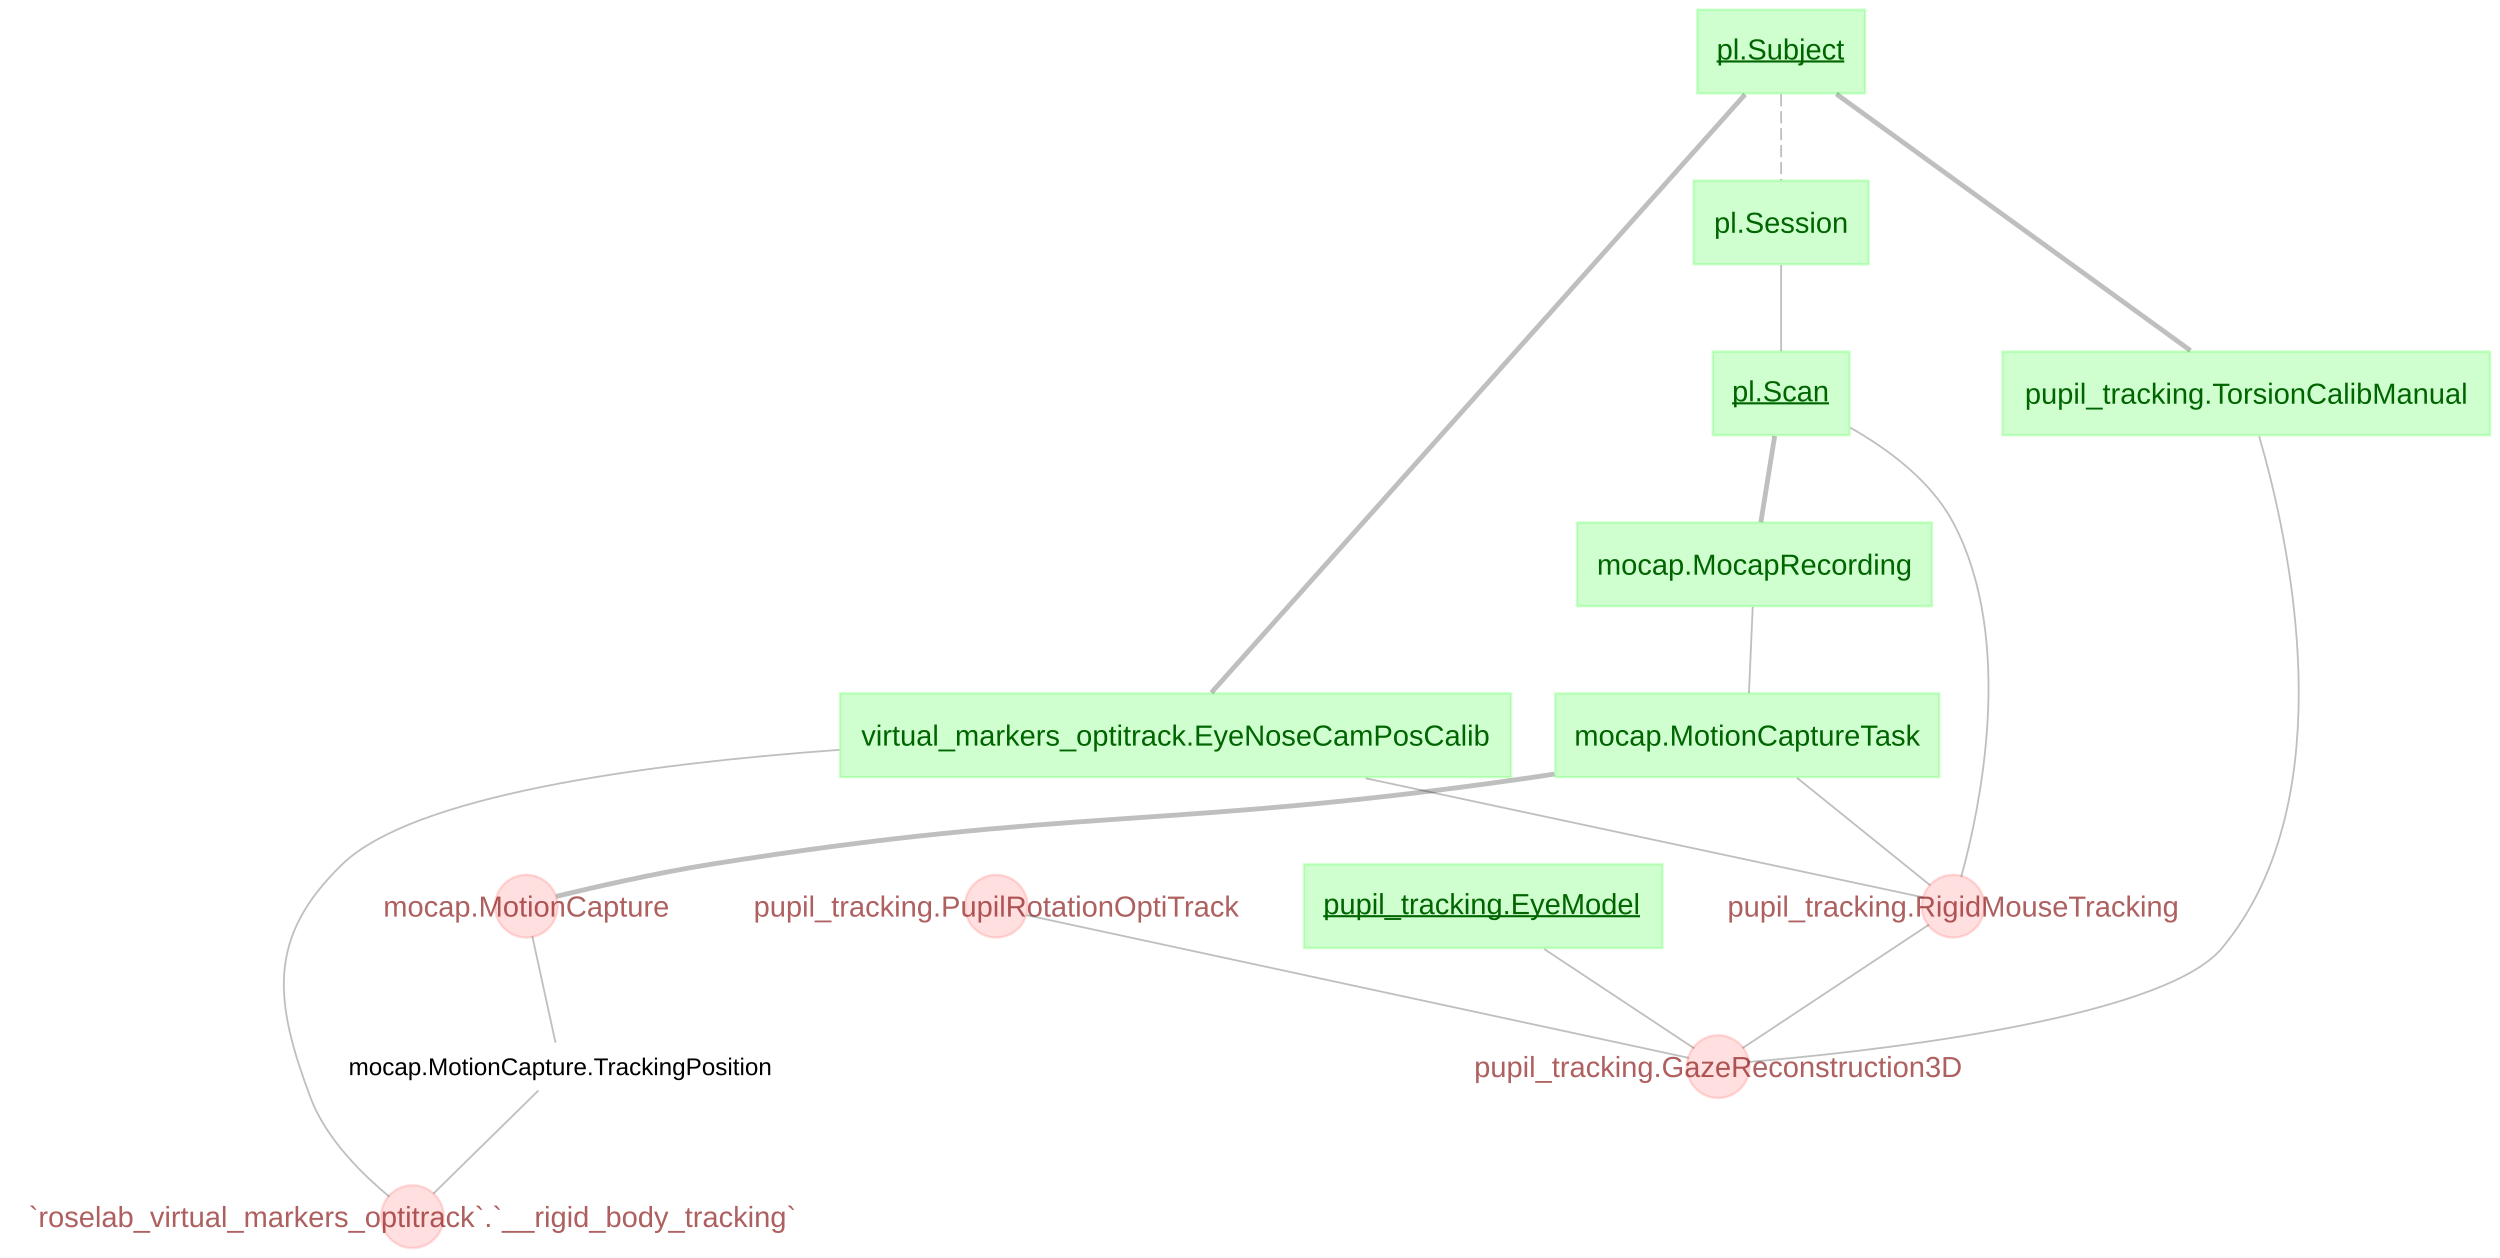
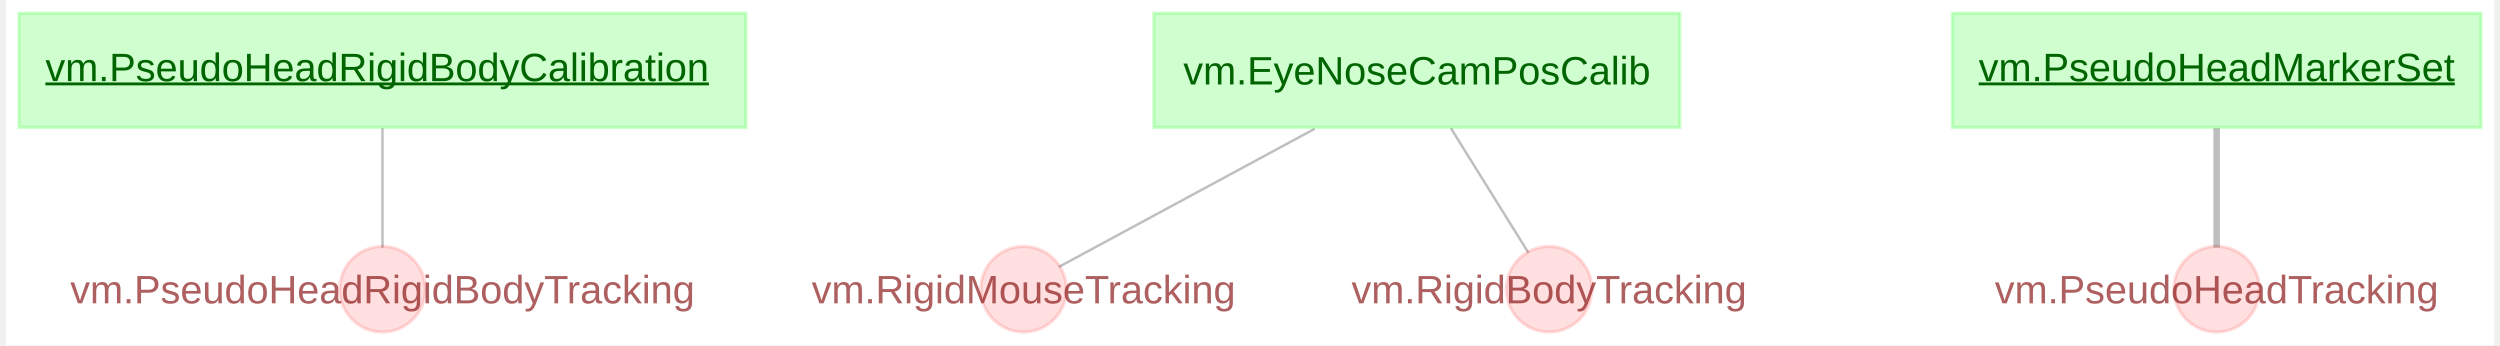
- <svg xmlns="http://www.w3.org/2000/svg" xmlns:xlink="http://www.w3.org/1999/xlink" width="1032pt" height="519pt" viewBox="0.00 0.00 1032.00 519.00">
-   <g id="graph0" class="graph" transform="scale(1 1) rotate(0) translate(4 515.2)">
-     <polygon fill="white" stroke="none" points="-4,4 -4,-515.2 1027.88,-515.2 1027.88,4 -4,4" />
+ <svg xmlns="http://www.w3.org/2000/svg" xmlns:xlink="http://www.w3.org/1999/xlink" width="753pt" height="104pt" viewBox="0.00 0.00 753.00 104.48">
+   <g id="graph0" class="graph" transform="scale(1 1) rotate(0) translate(4 100.48)">
+     <polygon fill="white" stroke="none" points="-4,4 -4,-100.48 749,-100.48 749,4 -4,4" />
    <g id="node1" class="node">
-       <ellipse fill="#ff0000" fill-opacity="0.125" stroke="#ff0000" stroke-opacity="0.125" cx="166.25" cy="-12.96" rx="12.96" ry="12.96" />
-       <text xml:space="preserve" text-anchor="middle" x="166.25" y="-8.69" font-family="arial" font-size="12.00" fill="#7f0000" fill-opacity="0.627">`roselab_virtual_markers_optitrack`.`__rigid_body_tracking`</text>
+       <g id="a_node1">
+         <a xlink:title="→ `roselab_scan`.`scan` → vm.PseudoHeadRigidBodyCalibration → `roselab_mocap`.`motion_capture_task` ------------------------------ frame_index           timestamps            head_center_global    nose_global           left_ear_global       right_ear_global      yaw                   pitch                 roll                  q_x                   q_y                   q_z                   q_w                   valid_mask            nose_local            left_ear_local        right_ear_local       calibration_valid_frames  ">
+           <ellipse fill="#ff0000" fill-opacity="0.125" stroke="#ff0000" stroke-opacity="0.125" cx="110" cy="-12.96" rx="12.96" ry="12.96" />
+           <text text-anchor="middle" x="110" y="-8.69" font-family="arial" font-size="12.00" fill="#7f0000" fill-opacity="0.627">vm.PseudoHeadRigidBodyTracking</text>
+         </a>
+       </g>
    </g>
    <g id="node2" class="node">
      <g id="a_node2">
-         <a xlink:title="→ mocap.MotionCapture → mocap.Mocap.TrackingId ------------------------------ frame_index           timestamps            x_pos                 y_pos                 z_pos                 INDEX (frame_index) INDEX (timestamps) INDEX (x_pos) INDEX (y_pos) INDEX (z_pos) ">
-           <polygon fill="none" stroke="none" points="321.12,-84.88 133.38,-84.88 133.38,-64.88 321.12,-64.88 321.12,-84.88" />
-           <text xml:space="preserve" text-anchor="middle" x="227.25" y="-71.38" font-family="arial" font-size="10.00">mocap.MotionCapture.TrackingPosition</text>
+         <a xlink:title="→ `roselab_subject`.`subject` ------------------------------ eye_left              eye_right             nose                  world_cam             ">
+           <polygon fill="#00ff00" fill-opacity="0.188" stroke="#00ff00" stroke-opacity="0.188" points="502.62,-96.48 343.38,-96.48 343.38,-61.92 502.62,-61.92 502.62,-96.48" />
+           <text text-anchor="middle" x="423" y="-74.92" font-family="arial" font-size="12.00" fill="darkgreen">vm.EyeNoseCamPosCalib</text>
+         </a>
+       </g>
+     </g>
+     <g id="node5" class="node">
+       <g id="a_node5">
+         <a xlink:title="→ `roselab_scan`.`scan` → vm.EyeNoseCamPosCalib → `roselab_mocap`.`motion_capture_task` ------------------------------ pivot_eye_center_global  yaw                   pitch                 roll                  q_x                   q_y                   q_z                   q_w                   eye_left_global       eye_right_global      nose_global           world_cam_global      ">
+           <ellipse fill="#ff0000" fill-opacity="0.125" stroke="#ff0000" stroke-opacity="0.125" cx="304" cy="-12.96" rx="12.96" ry="12.96" />
+           <text text-anchor="middle" x="304" y="-8.69" font-family="arial" font-size="12.00" fill="#7f0000" fill-opacity="0.627">vm.RigidMouseTracking</text>
        </a>
      </g>
    </g>
    <g id="edge1" class="edge">
-       <path fill="none" stroke="#000000" stroke-width="0.75" stroke-opacity="0.251" d="M218.25,-65.04C206.58,-53.58 186.38,-33.73 174.89,-22.45" />
+       <path fill="none" stroke="#000000" stroke-width="0.75" stroke-opacity="0.251" d="M392.04,-61.49C366.56,-47.73 331.93,-29.04 314.68,-19.73" />
    </g>
-     <g id="node3" class="node">
-       <g id="a_node3">
-         <a xlink:title="→ pl.Scan ------------------------------ → equipment.Device ">
-           <polygon fill="#00ff00" fill-opacity="0.188" stroke="#00ff00" stroke-opacity="0.188" points="793.5,-299.52 647,-299.52 647,-264.96 793.5,-264.96 793.5,-299.52" />
-           <text xml:space="preserve" text-anchor="middle" x="720.25" y="-277.97" font-family="arial" font-size="12.00" fill="darkgreen">mocap.MocapRecording</text>
-         </a>
-       </g>
-     </g>
-     <g id="node8" class="node">
-       <g id="a_node8">
-         <a xlink:title="→ mocap.MocapRecording → mocap.Mocap ------------------------------ csv_path=&quot;&quot;           ">
-           <polygon fill="#00ff00" fill-opacity="0.188" stroke="#00ff00" stroke-opacity="0.188" points="796.5,-228.96 638,-228.96 638,-194.4 796.5,-194.4 796.5,-228.96" />
-           <text xml:space="preserve" text-anchor="middle" x="717.25" y="-207.41" font-family="arial" font-size="12.00" fill="darkgreen">mocap.MotionCaptureTask</text>
+     <g id="node7" class="node">
+       <g id="a_node7">
+         <a xlink:title="→ `roselab_mocap`.`__motion_capture__tracking_position` → vm.EyeNoseCamPosCalib ------------------------------ pivot_eye_center_pos  yaw                   pitch                 roll                  q_x                   q_y                   q_z                   q_w                   eye_left_pos          eye_right_pos         nose_pos              world_cam_pos         ">
+           <ellipse fill="#ff0000" fill-opacity="0.125" stroke="#ff0000" stroke-opacity="0.125" cx="463" cy="-12.96" rx="12.96" ry="12.96" />
+           <text text-anchor="middle" x="463" y="-8.69" font-family="arial" font-size="12.00" fill="#7f0000" fill-opacity="0.627">vm.RigidBodyTracking</text>
        </a>
      </g>
    </g>
    <g id="edge2" class="edge">
-       <path fill="none" stroke="#000000" stroke-width="0.75" stroke-opacity="0.251" d="M719.52,-264.64C719.05,-253.86 718.44,-239.87 717.97,-229.12" />
+       <path fill="none" stroke="#000000" stroke-width="0.75" stroke-opacity="0.251" d="M433.3,-61.66C440.71,-49.76 450.46,-34.1 456.73,-24.03" />
    </g>
-     <g id="node4" class="node">
-       <g id="a_node4">
-         <a xlink:title="session_id            ------------------------------ → pl.Subject session_datetime      ">
-           <polygon fill="#00ff00" fill-opacity="0.188" stroke="#00ff00" stroke-opacity="0.188" points="767.38,-440.64 695.12,-440.64 695.12,-406.08 767.38,-406.08 767.38,-440.64" />
-           <text xml:space="preserve" text-anchor="middle" x="731.25" y="-419.09" font-family="arial" font-size="12.00" fill="darkgreen">pl.Session</text>
-         </a>
-       </g>
-     </g>
-     <g id="node13" class="node">
-       <g id="a_node13">
-         <a xlink:title="→ pl.Session scan_id               ------------------------------ → [nullable] pl.Device → scan.AcquisitionSoftware scan_notes=&quot;&quot;         ">
-           <polygon fill="#00ff00" fill-opacity="0.188" stroke="#00ff00" stroke-opacity="0.188" points="759.5,-370.08 703,-370.08 703,-335.52 759.5,-335.52 759.5,-370.08" />
-           <text xml:space="preserve" text-anchor="start" x="711" y="-349.53" font-family="arial" text-decoration="underline" font-size="12.00" fill="darkgreen">pl.Scan</text>
+     <g id="node3" class="node">
+       <g id="a_node3">
+         <a xlink:title="calibration_name      ------------------------------ calibration_session_id  calibration_scan_id   rigid_marker_001=&quot;Rigid Shan rigid_marker_002=&quot;Rigid Shan rigid_marker_003=&quot;Rigid Shan nose_marker           left_ear_marker       right_ear_marker      description=&quot;&quot;        ">
+           <polygon fill="#00ff00" fill-opacity="0.188" stroke="#00ff00" stroke-opacity="0.188" points="220,-96.48 0,-96.48 0,-61.92 220,-61.92 220,-96.48" />
+           <text text-anchor="start" x="8" y="-75.92" font-family="arial" text-decoration="underline" font-size="12.00" fill="darkgreen">vm.PseudoHeadRigidBodyCalibration</text>
        </a>
      </g>
    </g>
    <g id="edge3" class="edge">
-       <path fill="none" stroke="#000000" stroke-width="0.75" stroke-opacity="0.251" d="M731.25,-405.76C731.25,-394.98 731.25,-380.99 731.25,-370.24" />
+       <path fill="none" stroke="#000000" stroke-width="0.75" stroke-opacity="0.251" d="M110,-61.66C110,-50.36 110,-35.66 110,-25.58" />
    </g>
-     <g id="node5" class="node">
-       <g id="a_node5">
-         <a xlink:title="→ mocap.MotionCaptureTask ------------------------------ import_time           ">
-           <ellipse fill="#ff0000" fill-opacity="0.125" stroke="#ff0000" stroke-opacity="0.125" cx="213.25" cy="-141.12" rx="12.96" ry="12.96" />
-           <text xml:space="preserve" text-anchor="middle" x="213.25" y="-136.84" font-family="arial" font-size="12.00" fill="#7f0000" fill-opacity="0.627">mocap.MotionCapture</text>
+     <g id="node4" class="node">
+       <g id="a_node4">
+         <a xlink:title="→ vm.PseudoHeadMarkerSet ------------------------------ frame_index           timestamps            head_center_global    nose_global           left_ear_global       right_ear_global      yaw                   pitch                 roll                  q_x                   q_y                   q_z                   q_w                   valid_mask            ">
+           <ellipse fill="#ff0000" fill-opacity="0.125" stroke="#ff0000" stroke-opacity="0.125" cx="665" cy="-12.96" rx="12.96" ry="12.96" />
+           <text text-anchor="middle" x="665" y="-8.69" font-family="arial" font-size="12.00" fill="#7f0000" fill-opacity="0.627">vm.PseudoHeadTracking</text>
+         </a>
+       </g>
+     </g>
+     <g id="node6" class="node">
+       <g id="a_node6">
+         <a xlink:title="→ `roselab_mocap`.`motion_capture_task` reference_name        ------------------------------ nose_marker           left_ear_marker       right_ear_marker      description=&quot;&quot;        ">
+           <polygon fill="#00ff00" fill-opacity="0.188" stroke="#00ff00" stroke-opacity="0.188" points="745,-96.48 585,-96.48 585,-61.92 745,-61.92 745,-96.48" />
+           <text text-anchor="start" x="593" y="-75.92" font-family="arial" text-decoration="underline" font-size="12.00" fill="darkgreen">vm.PseudoHeadMarkerSet</text>
        </a>
      </g>
    </g>
    <g id="edge4" class="edge">
-       <path fill="none" stroke="#000000" stroke-width="0.75" stroke-opacity="0.251" d="M215.75,-128.64C218.49,-116.08 222.82,-96.22 225.31,-84.78" />
-     </g>
-     <g id="node6" class="node">
-       <g id="a_node6">
-         <a xlink:title="subject               ------------------------------ earmark               sex                   birth_date            death_date=null       generation=&quot;&quot;         parent_ids            → pl.Experimenter.proj(owner_id=&quot;user_id&quot;) → pl.Experimenter.proj(responsible_id=&quot;user_id&quot;) → subject.Line → subject.Protocol ">
-           <polygon fill="#00ff00" fill-opacity="0.188" stroke="#00ff00" stroke-opacity="0.188" points="765.88,-511.2 696.62,-511.2 696.62,-476.64 765.88,-476.64 765.88,-511.2" />
-           <text xml:space="preserve" text-anchor="start" x="704.62" y="-490.65" font-family="arial" text-decoration="underline" font-size="12.00" fill="darkgreen">pl.Subject</text>
-         </a>
-       </g>
-     </g>
-     <g id="edge5" class="edge">
-       <path fill="none" stroke="#000000" stroke-width="0.75" stroke-dasharray="5,2" stroke-opacity="0.251" d="M731.25,-476.32C731.25,-465.54 731.25,-451.55 731.25,-440.8" />
-     </g>
-     <g id="node7" class="node">
-       <g id="a_node7">
-         <a xlink:title="→ pl.Subject ------------------------------ eye_left              eye_right             nose                  world_cam             ">
-           <polygon fill="#00ff00" fill-opacity="0.188" stroke="#00ff00" stroke-opacity="0.188" points="619.75,-228.96 342.75,-228.96 342.75,-194.4 619.75,-194.4 619.75,-228.96" />
-           <text xml:space="preserve" text-anchor="middle" x="481.25" y="-207.41" font-family="arial" font-size="12.00" fill="darkgreen">virtual_markers_optitrack.EyeNoseCamPosCalib</text>
-         </a>
-       </g>
-     </g>
-     <g id="edge6" class="edge">
-       <path fill="none" stroke="#000000" stroke-width="2" stroke-opacity="0.251" d="M716.36,-476.23C671.9,-426.39 540.42,-279.01 496.06,-229.28" />
-     </g>
-     <g id="node9" class="node">
-       <g id="a_node9">
-         <a xlink:title="→ pl.Subject ------------------------------ param_coeff           param_intercept       ">
-           <polygon fill="#00ff00" fill-opacity="0.188" stroke="#00ff00" stroke-opacity="0.188" points="1023.88,-370.08 822.62,-370.08 822.62,-335.52 1023.88,-335.52 1023.88,-370.08" />
-           <text xml:space="preserve" text-anchor="middle" x="923.25" y="-348.53" font-family="arial" font-size="12.00" fill="darkgreen">pupil_tracking.TorsionCalibManual</text>
-         </a>
-       </g>
-     </g>
-     <g id="edge7" class="edge">
-       <path fill="none" stroke="#000000" stroke-width="2" stroke-opacity="0.251" d="M754.03,-476.41C790.88,-449.71 863.18,-397.33 900.2,-370.5" />
-     </g>
-     <g id="edge8" class="edge">
-       <path fill="none" stroke="#000000" stroke-width="0.75" stroke-opacity="0.251" d="M342.51,-205.67C260.25,-199.72 166.48,-186.72 137.25,-158.4 106.18,-128.29 109.02,-102.42 124.25,-61.92 130.72,-44.72 146.46,-29.66 156.72,-21.2" />
-     </g>
-     <g id="node10" class="node">
-       <g id="a_node10">
-         <a xlink:title="→ pl.Scan → virtual_markers_optitrack.EyeNoseCamPosCalib → mocap.MotionCaptureTask ------------------------------ pivot_eye_center_global  yaw                   pitch                 roll                  q_x                   q_y                   q_z                   q_w                   eye_left_global       eye_right_global      nose_global           world_cam_global      ">
-           <ellipse fill="#ff0000" fill-opacity="0.125" stroke="#ff0000" stroke-opacity="0.125" cx="802.25" cy="-141.12" rx="12.96" ry="12.96" />
-           <text xml:space="preserve" text-anchor="middle" x="802.25" y="-136.84" font-family="arial" font-size="12.00" fill="#7f0000" fill-opacity="0.627">pupil_tracking.RigidMouseTracking</text>
-         </a>
-       </g>
-     </g>
-     <g id="edge9" class="edge">
-       <path fill="none" stroke="#000000" stroke-width="0.75" stroke-opacity="0.251" d="M559.78,-193.91C638.29,-177.14 752.57,-152.73 789.93,-144.75" />
-     </g>
-     <g id="edge10" class="edge">
-       <path fill="none" stroke="#000000" stroke-width="2" stroke-opacity="0.251" d="M637.67,-195.67C634.83,-195.23 632.02,-194.8 629.25,-194.4 478.87,-172.56 439.31,-182.35 289.25,-158.4 266.6,-154.78 240.52,-148.79 225.55,-145.17" />
-     </g>
-     <g id="edge11" class="edge">
-       <path fill="none" stroke="#000000" stroke-width="0.75" stroke-opacity="0.251" d="M737.83,-194.08C755.32,-179.98 779.63,-160.36 792.82,-149.72" />
-     </g>
-     <g id="node11" class="node">
-       <g id="a_node11">
-         <a xlink:title="→ pupil_tracking.PupilRotationOptiTrack → pupil_tracking.TorsionCalibManual → pupil_tracking.RigidMouseTracking → pupil_tracking.EyeModel ------------------------------ gaze_in_head          gaze_in_space         torsion               ">
-           <ellipse fill="#ff0000" fill-opacity="0.125" stroke="#ff0000" stroke-opacity="0.125" cx="705.25" cy="-74.88" rx="12.96" ry="12.96" />
-           <text xml:space="preserve" text-anchor="middle" x="705.25" y="-70.6" font-family="arial" font-size="12.00" fill="#7f0000" fill-opacity="0.627">pupil_tracking.GazeReconstruction3D</text>
-         </a>
-       </g>
-     </g>
-     <g id="edge12" class="edge">
-       <path fill="none" stroke="#000000" stroke-width="0.75" stroke-opacity="0.251" d="M928.58,-335.09C940.6,-293.83 964.94,-185.96 913.25,-123.84 887.83,-93.29 758.98,-80.26 717.87,-76.84" />
-     </g>
-     <g id="edge13" class="edge">
-       <path fill="none" stroke="#000000" stroke-width="0.75" stroke-opacity="0.251" d="M792.23,-133.49C773.65,-121.18 734.01,-94.93 715.36,-82.57" />
-     </g>
-     <g id="node12" class="node">
-       <g id="a_node12">
-         <a xlink:title="→ pupil_tracking.PupilEllipseFittingFreeMoving → pupil_tracking.EyeCamTimeSource ------------------------------ theta_opt             phi_opt               diameter_opt          ">
-           <ellipse fill="#ff0000" fill-opacity="0.125" stroke="#ff0000" stroke-opacity="0.125" cx="407.25" cy="-141.12" rx="12.96" ry="12.96" />
-           <text xml:space="preserve" text-anchor="middle" x="407.25" y="-136.84" font-family="arial" font-size="12.00" fill="#7f0000" fill-opacity="0.627">pupil_tracking.PupilRotationOptiTrack</text>
-         </a>
-       </g>
-     </g>
-     <g id="edge14" class="edge">
-       <path fill="none" stroke="#000000" stroke-width="0.75" stroke-opacity="0.251" d="M419.68,-137.44C468.25,-126.97 645.01,-88.87 693.1,-78.5" />
-     </g>
-     <g id="edge15" class="edge">
-       <path fill="none" stroke="#000000" stroke-width="2" stroke-opacity="0.251" d="M728.59,-335.2C726.86,-324.42 724.61,-310.43 722.89,-299.68" />
-     </g>
-     <g id="edge16" class="edge">
-       <path fill="none" stroke="#000000" stroke-width="0.75" stroke-opacity="0.251" d="M759.84,-338.63C775.29,-329.88 793.04,-316.81 802.25,-299.52 828.32,-250.56 813.05,-180.27 805.6,-153.27" />
-     </g>
-     <g id="node14" class="node">
-       <g id="a_node14">
-         <a xlink:title="eye_model_id          ------------------------------ eye_model_azimuth     eye_model_elevation   reference             ">
-           <polygon fill="#00ff00" fill-opacity="0.188" stroke="#00ff00" stroke-opacity="0.188" points="682.25,-158.4 534.25,-158.4 534.25,-123.84 682.25,-123.84 682.25,-158.4" />
-           <text xml:space="preserve" text-anchor="start" x="542.25" y="-137.84" font-family="arial" text-decoration="underline" font-size="12.00" fill="darkgreen">pupil_tracking.EyeModel</text>
-         </a>
-       </g>
-     </g>
-     <g id="edge17" class="edge">
-       <path fill="none" stroke="#000000" stroke-width="0.75" stroke-opacity="0.251" d="M633.48,-123.41C653.69,-110.03 680.96,-91.97 695.37,-82.42" />
+       <path fill="none" stroke="#000000" stroke-width="2" stroke-opacity="0.251" d="M665,-61.66C665,-50.36 665,-35.66 665,-25.58" />
    </g>
  </g>
</svg>
